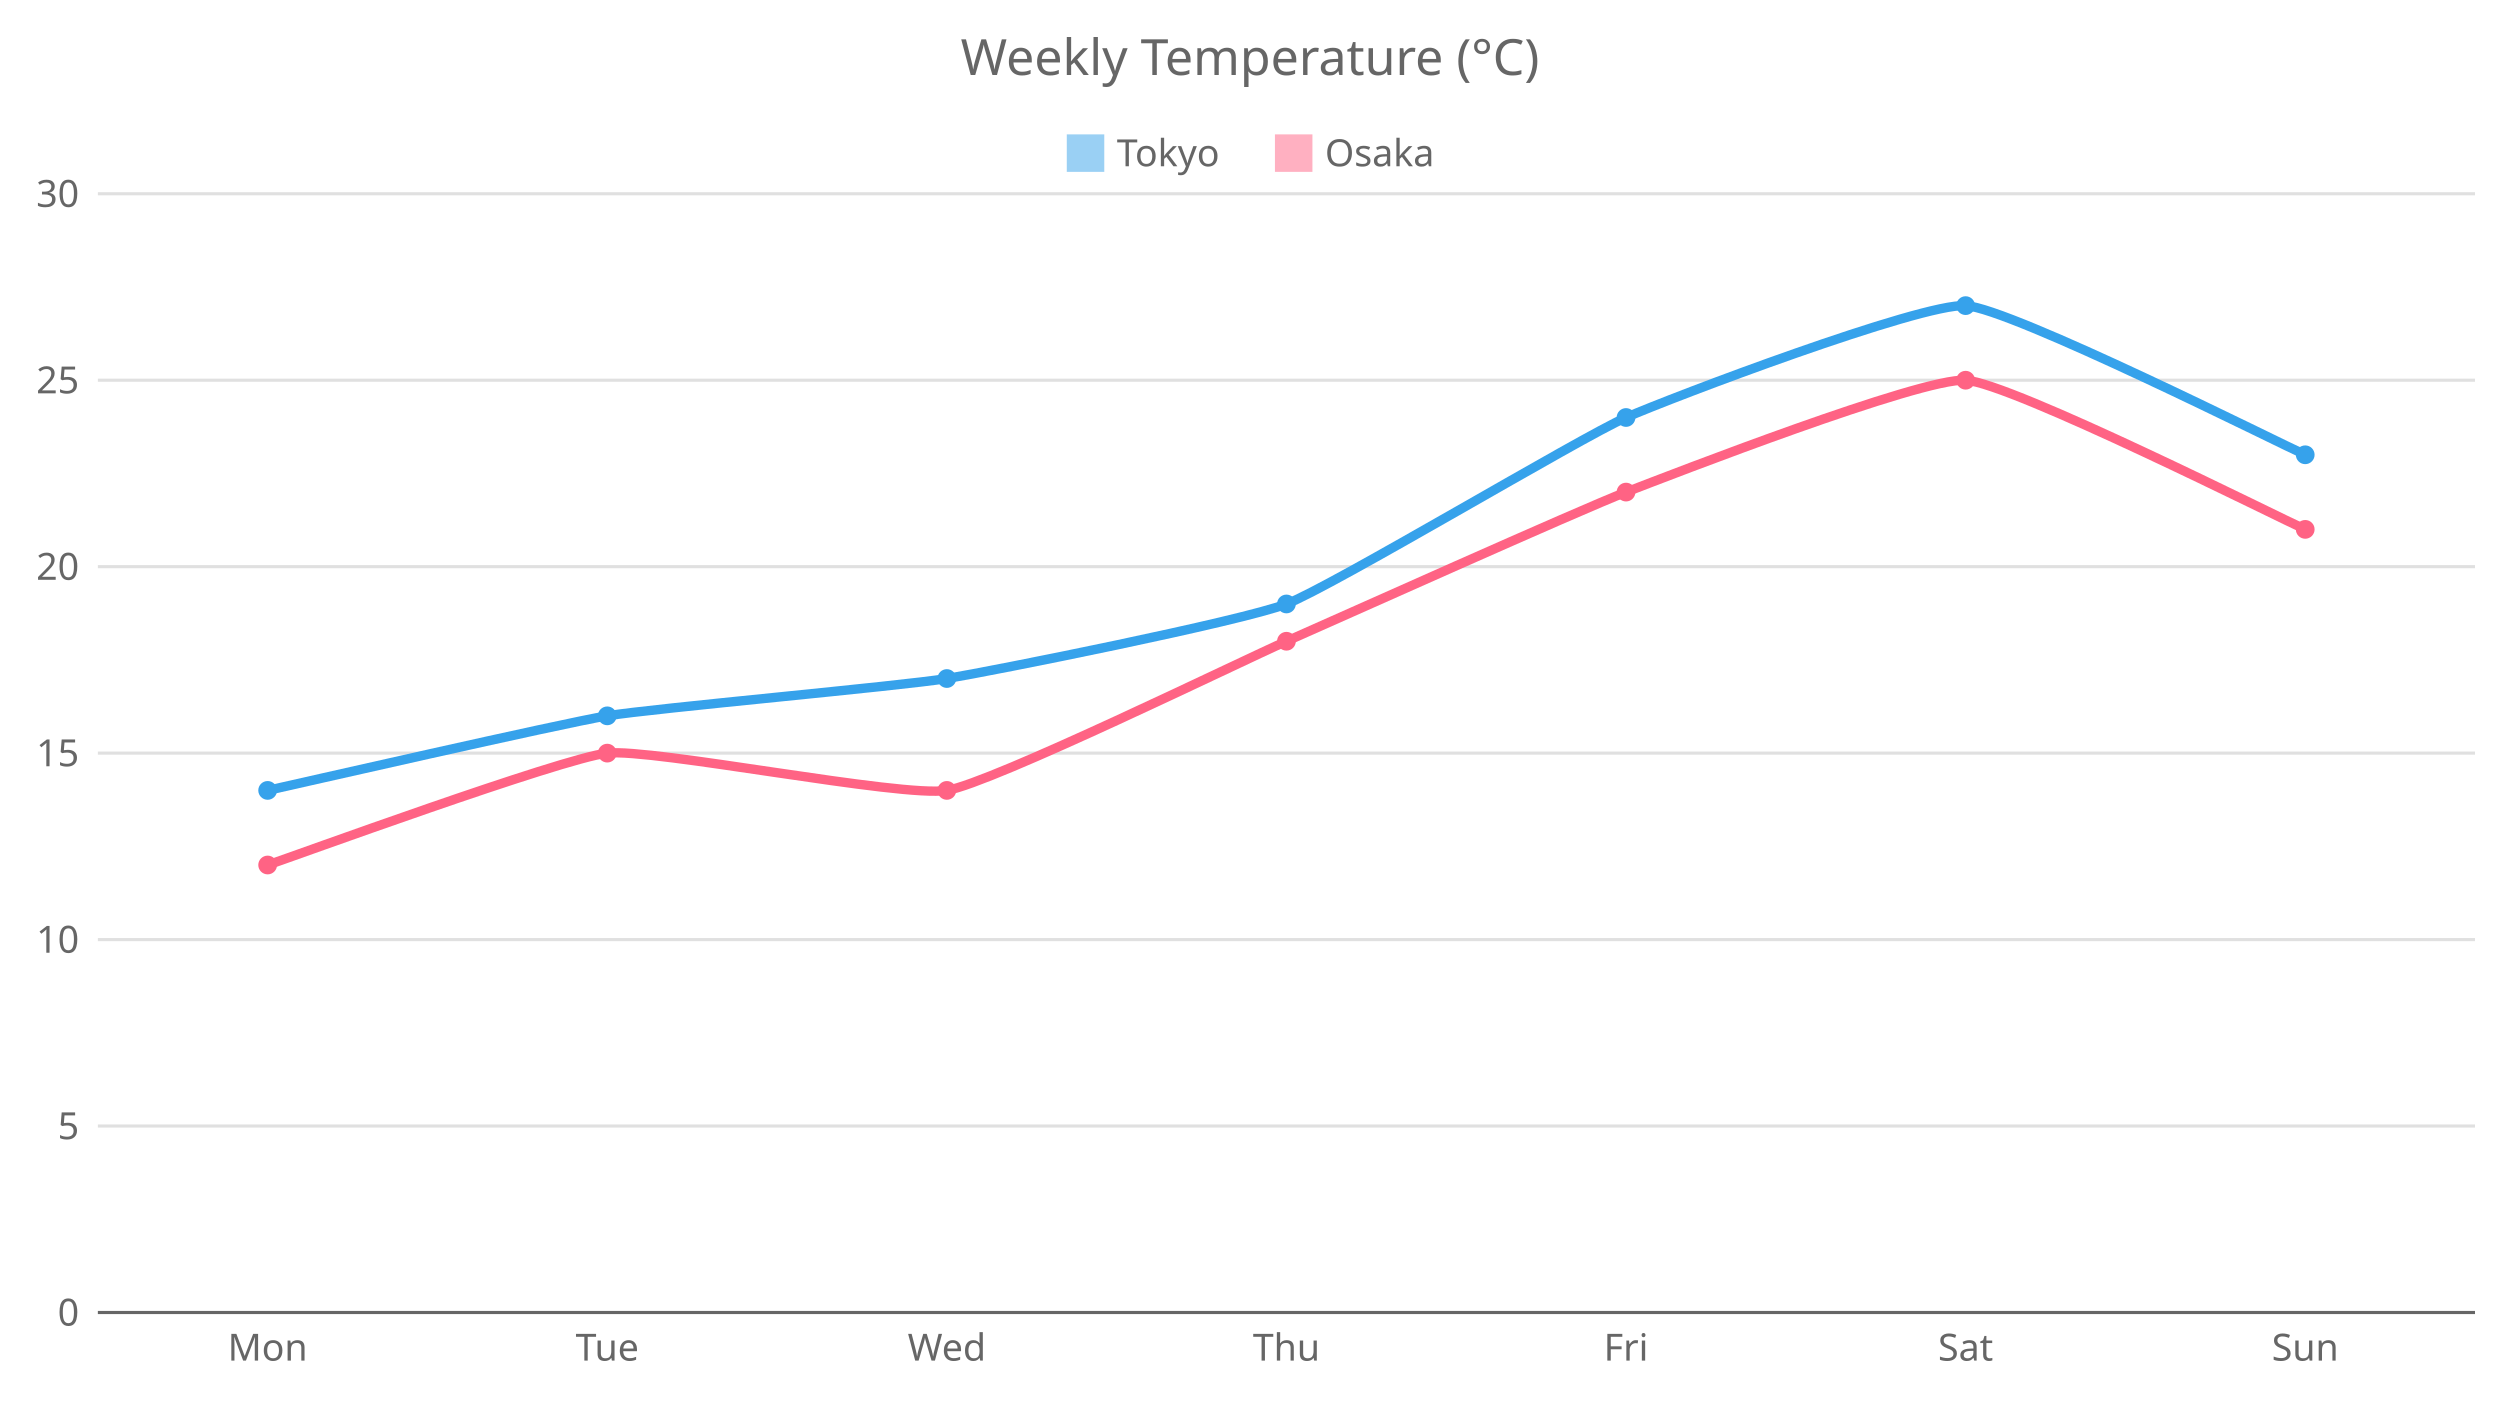
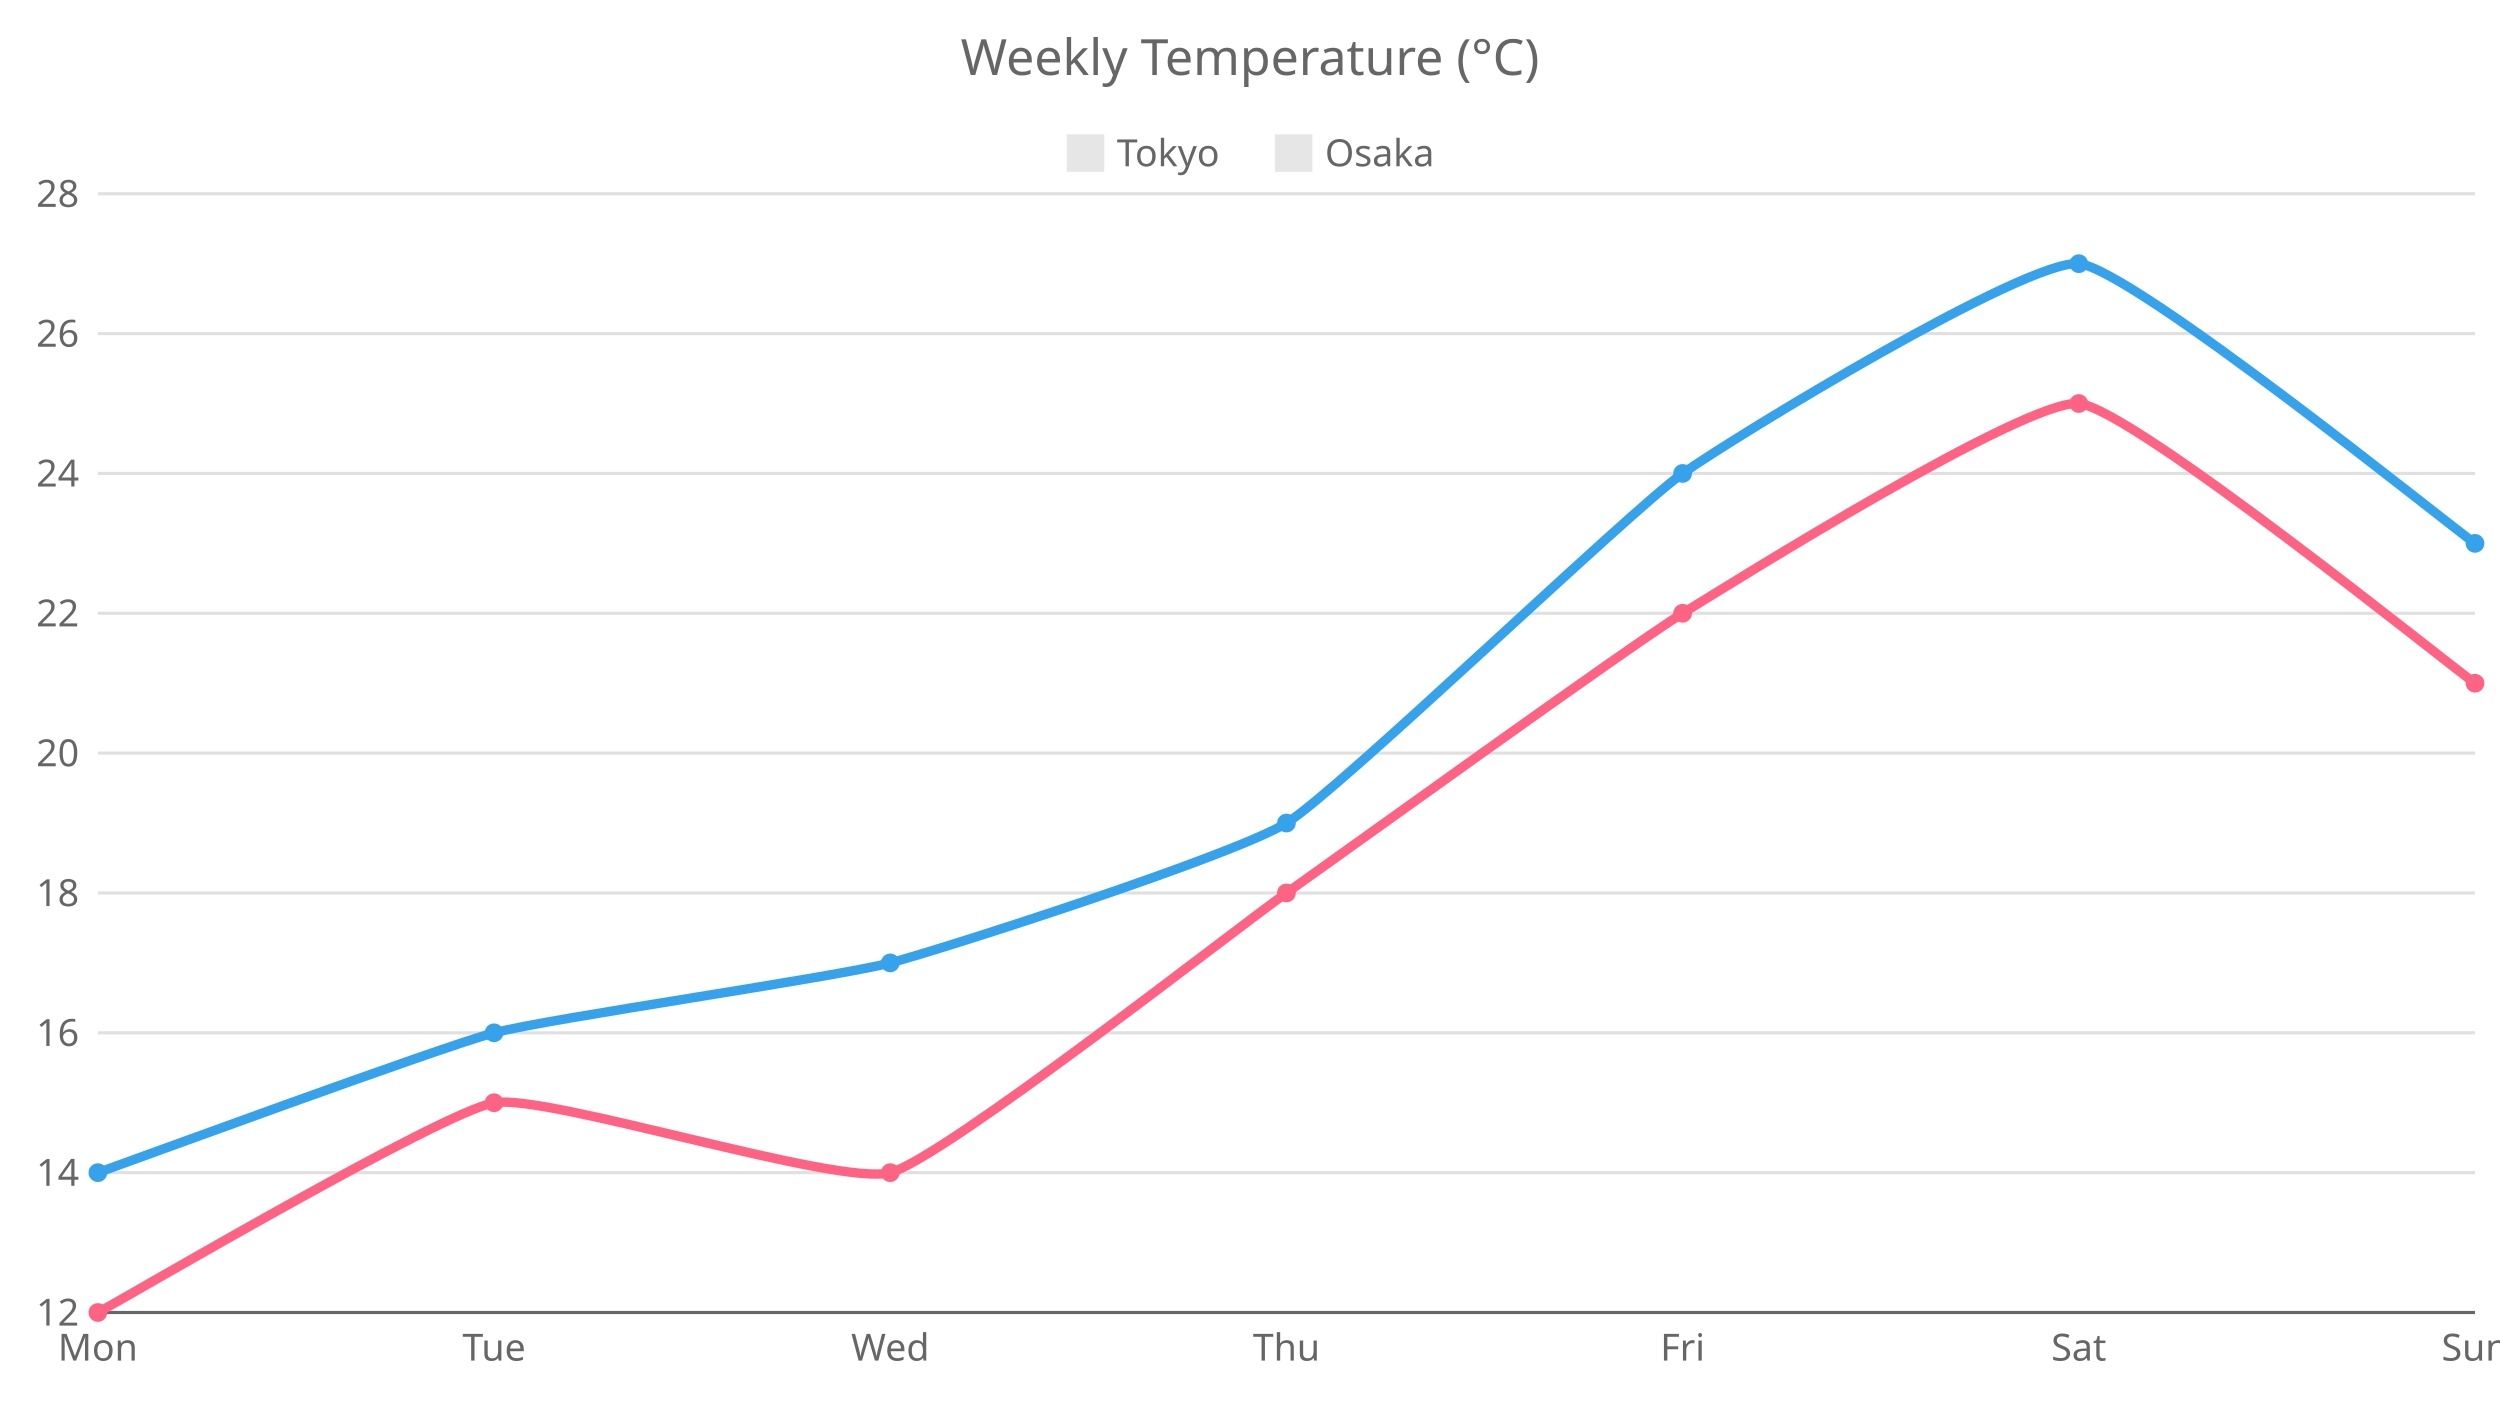
<svg xmlns="http://www.w3.org/2000/svg" width="800" height="450" viewBox="0 0 800 450">
  <text x="400" y="24" font-family="Noto Sans JP, sans-serif" font-size="16" text-anchor="middle" fill="#666666">Weekly Temperature (°C)</text>
  <line x1="31.32" y1="420" x2="792" y2="420" stroke="#e0e0e0" stroke-width="1" />
-   <text x="25.32" y="424.2" font-family="Noto Sans JP, sans-serif" font-size="12" text-anchor="end" fill="#666666">0</text>
-   <line x1="31.32" y1="360.33" x2="792" y2="360.33" stroke="#e0e0e0" stroke-width="1" />
-   <text x="25.32" y="364.53" font-family="Noto Sans JP, sans-serif" font-size="12" text-anchor="end" fill="#666666">5</text>
-   <line x1="31.32" y1="300.67" x2="792" y2="300.67" stroke="#e0e0e0" stroke-width="1" />
-   <text x="25.32" y="304.87" font-family="Noto Sans JP, sans-serif" font-size="12" text-anchor="end" fill="#666666">10</text>
+   <text x="25.32" y="424.2" font-family="Noto Sans JP, sans-serif" font-size="12" text-anchor="end" fill="#666666">12</text>
+   <line x1="31.32" y1="375.25" x2="792" y2="375.25" stroke="#e0e0e0" stroke-width="1" />
+   <text x="25.32" y="379.45" font-family="Noto Sans JP, sans-serif" font-size="12" text-anchor="end" fill="#666666">14</text>
+   <line x1="31.32" y1="330.5" x2="792" y2="330.5" stroke="#e0e0e0" stroke-width="1" />
+   <text x="25.32" y="334.7" font-family="Noto Sans JP, sans-serif" font-size="12" text-anchor="end" fill="#666666">16</text>
+   <line x1="31.32" y1="285.75" x2="792" y2="285.75" stroke="#e0e0e0" stroke-width="1" />
+   <text x="25.32" y="289.95" font-family="Noto Sans JP, sans-serif" font-size="12" text-anchor="end" fill="#666666">18</text>
  <line x1="31.32" y1="241" x2="792" y2="241" stroke="#e0e0e0" stroke-width="1" />
-   <text x="25.32" y="245.2" font-family="Noto Sans JP, sans-serif" font-size="12" text-anchor="end" fill="#666666">15</text>
-   <line x1="31.32" y1="181.33" x2="792" y2="181.33" stroke="#e0e0e0" stroke-width="1" />
-   <text x="25.32" y="185.53" font-family="Noto Sans JP, sans-serif" font-size="12" text-anchor="end" fill="#666666">20</text>
-   <line x1="31.32" y1="121.67" x2="792" y2="121.67" stroke="#e0e0e0" stroke-width="1" />
-   <text x="25.32" y="125.87" font-family="Noto Sans JP, sans-serif" font-size="12" text-anchor="end" fill="#666666">25</text>
+   <text x="25.32" y="245.2" font-family="Noto Sans JP, sans-serif" font-size="12" text-anchor="end" fill="#666666">20</text>
+   <line x1="31.32" y1="196.25" x2="792" y2="196.25" stroke="#e0e0e0" stroke-width="1" />
+   <text x="25.32" y="200.45" font-family="Noto Sans JP, sans-serif" font-size="12" text-anchor="end" fill="#666666">22</text>
+   <line x1="31.32" y1="151.5" x2="792" y2="151.5" stroke="#e0e0e0" stroke-width="1" />
+   <text x="25.32" y="155.7" font-family="Noto Sans JP, sans-serif" font-size="12" text-anchor="end" fill="#666666">24</text>
+   <line x1="31.32" y1="106.75" x2="792" y2="106.75" stroke="#e0e0e0" stroke-width="1" />
+   <text x="25.32" y="110.95" font-family="Noto Sans JP, sans-serif" font-size="12" text-anchor="end" fill="#666666">26</text>
  <line x1="31.32" y1="62" x2="792" y2="62" stroke="#e0e0e0" stroke-width="1" />
-   <text x="25.32" y="66.2" font-family="Noto Sans JP, sans-serif" font-size="12" text-anchor="end" fill="#666666">30</text>
+   <text x="25.32" y="66.2" font-family="Noto Sans JP, sans-serif" font-size="12" text-anchor="end" fill="#666666">28</text>
  <line x1="31.32" y1="420" x2="792" y2="420" stroke="#666666" stroke-width="1" />
-   <text x="85.65" y="435.4" font-family="Noto Sans JP, sans-serif" font-size="12" text-anchor="middle" fill="#666666">Mon</text>
-   <text x="194.32" y="435.4" font-family="Noto Sans JP, sans-serif" font-size="12" text-anchor="middle" fill="#666666">Tue</text>
-   <text x="302.99" y="435.4" font-family="Noto Sans JP, sans-serif" font-size="12" text-anchor="middle" fill="#666666">Wed</text>
+   <text x="31.32" y="435.4" font-family="Noto Sans JP, sans-serif" font-size="12" text-anchor="middle" fill="#666666">Mon</text>
+   <text x="158.1" y="435.4" font-family="Noto Sans JP, sans-serif" font-size="12" text-anchor="middle" fill="#666666">Tue</text>
+   <text x="284.88" y="435.4" font-family="Noto Sans JP, sans-serif" font-size="12" text-anchor="middle" fill="#666666">Wed</text>
  <text x="411.66" y="435.4" font-family="Noto Sans JP, sans-serif" font-size="12" text-anchor="middle" fill="#666666">Thu</text>
-   <text x="520.33" y="435.4" font-family="Noto Sans JP, sans-serif" font-size="12" text-anchor="middle" fill="#666666">Fri</text>
-   <text x="629" y="435.4" font-family="Noto Sans JP, sans-serif" font-size="12" text-anchor="middle" fill="#666666">Sat</text>
-   <text x="737.67" y="435.4" font-family="Noto Sans JP, sans-serif" font-size="12" text-anchor="middle" fill="#666666">Sun</text>
-   <rect x="341.37" y="43" width="12" height="12" fill="#36a2eb" fill-opacity="0.5" />
+   <text x="538.44" y="435.4" font-family="Noto Sans JP, sans-serif" font-size="12" text-anchor="middle" fill="#666666">Fri</text>
+   <text x="665.22" y="435.4" font-family="Noto Sans JP, sans-serif" font-size="12" text-anchor="middle" fill="#666666">Sat</text>
+   <text x="792" y="435.4" font-family="Noto Sans JP, sans-serif" font-size="12" text-anchor="middle" fill="#666666">Sun</text>
+   <rect x="341.37" y="43" width="12" height="12" fill="#000000" fill-opacity="0.1" />
  <text x="357.37" y="53.2" font-family="Noto Sans JP, sans-serif" font-size="12" text-anchor="start" fill="#666666">Tokyo</text>
-   <rect x="407.98" y="43" width="12" height="12" fill="#ff6384" fill-opacity="0.5" />
+   <rect x="407.98" y="43" width="12" height="12" fill="#000000" fill-opacity="0.1" />
  <text x="423.98" y="53.2" font-family="Noto Sans JP, sans-serif" font-size="12" text-anchor="start" fill="#666666">Osaka</text>
-   <path d="M 85.65 276.8 C 92.9 274.41 179.83 242.59 194.32 241 C 208.81 239.41 288.5 255.32 302.99 252.93 C 317.48 250.55 397.17 211.56 411.66 205.2 C 426.15 198.84 505.84 163.04 520.33 157.47 C 534.82 151.9 614.51 120.87 629 121.67 C 643.49 122.46 730.42 166.22 737.67 169.4 " fill="none" stroke="#ff6384" stroke-width="3" />
-   <circle cx="85.65" cy="276.8" r="3" fill="#ff6384" />
-   <circle cx="194.32" cy="241" r="3" fill="#ff6384" />
-   <circle cx="302.99" cy="252.93" r="3" fill="#ff6384" />
-   <circle cx="411.66" cy="205.2" r="3" fill="#ff6384" />
-   <circle cx="520.33" cy="157.47" r="3" fill="#ff6384" />
-   <circle cx="629" cy="121.67" r="3" fill="#ff6384" />
-   <circle cx="737.67" cy="169.4" r="3" fill="#ff6384" />
-   <path d="M 85.65 252.93 C 92.9 251.34 179.83 231.45 194.32 229.07 C 208.81 226.68 288.5 219.52 302.99 217.13 C 317.48 214.75 397.17 198.84 411.66 193.27 C 426.15 187.7 505.84 139.96 520.33 133.6 C 534.82 127.24 614.51 97 629 97.8 C 643.49 98.6 730.42 142.35 737.67 145.53 " fill="none" stroke="#36a2eb" stroke-width="3" />
-   <circle cx="85.65" cy="252.93" r="3" fill="#36a2eb" />
-   <circle cx="194.32" cy="229.07" r="3" fill="#36a2eb" />
-   <circle cx="302.99" cy="217.13" r="3" fill="#36a2eb" />
-   <circle cx="411.66" cy="193.27" r="3" fill="#36a2eb" />
-   <circle cx="520.33" cy="133.6" r="3" fill="#36a2eb" />
-   <circle cx="629" cy="97.8" r="3" fill="#36a2eb" />
-   <circle cx="737.67" cy="145.53" r="3" fill="#36a2eb" />
+   <path d="M 31.32 420 C 39.77 415.53 141.2 355.86 158.1 352.88 C 175 349.89 267.98 379.73 284.88 375.25 C 301.78 370.78 394.76 297.68 411.66 285.75 C 428.56 273.82 521.54 206.69 538.44 196.25 C 555.34 185.81 648.32 127.63 665.22 129.13 C 682.12 130.62 783.55 212.66 792 218.63 " fill="none" stroke="#ff6384" stroke-width="3" />
+   <circle cx="31.32" cy="420" r="3" fill="#ff6384" />
+   <circle cx="158.1" cy="352.88" r="3" fill="#ff6384" />
+   <circle cx="284.88" cy="375.25" r="3" fill="#ff6384" />
+   <circle cx="411.66" cy="285.75" r="3" fill="#ff6384" />
+   <circle cx="538.44" cy="196.25" r="3" fill="#ff6384" />
+   <circle cx="665.22" cy="129.13" r="3" fill="#ff6384" />
+   <circle cx="792" cy="218.63" r="3" fill="#ff6384" />
+   <path d="M 31.32 375.25 C 39.77 372.27 141.2 334.98 158.1 330.5 C 175 326.02 267.98 312.6 284.88 308.13 C 301.78 303.65 394.76 273.82 411.66 263.38 C 428.56 252.93 521.54 163.43 538.44 151.5 C 555.34 139.57 648.32 82.88 665.22 84.38 C 682.12 85.87 783.55 167.91 792 173.88 " fill="none" stroke="#36a2eb" stroke-width="3" />
+   <circle cx="31.32" cy="375.25" r="3" fill="#36a2eb" />
+   <circle cx="158.1" cy="330.5" r="3" fill="#36a2eb" />
+   <circle cx="284.88" cy="308.13" r="3" fill="#36a2eb" />
+   <circle cx="411.66" cy="263.38" r="3" fill="#36a2eb" />
+   <circle cx="538.44" cy="151.5" r="3" fill="#36a2eb" />
+   <circle cx="665.22" cy="84.38" r="3" fill="#36a2eb" />
+   <circle cx="792" cy="173.88" r="3" fill="#36a2eb" />
</svg>
